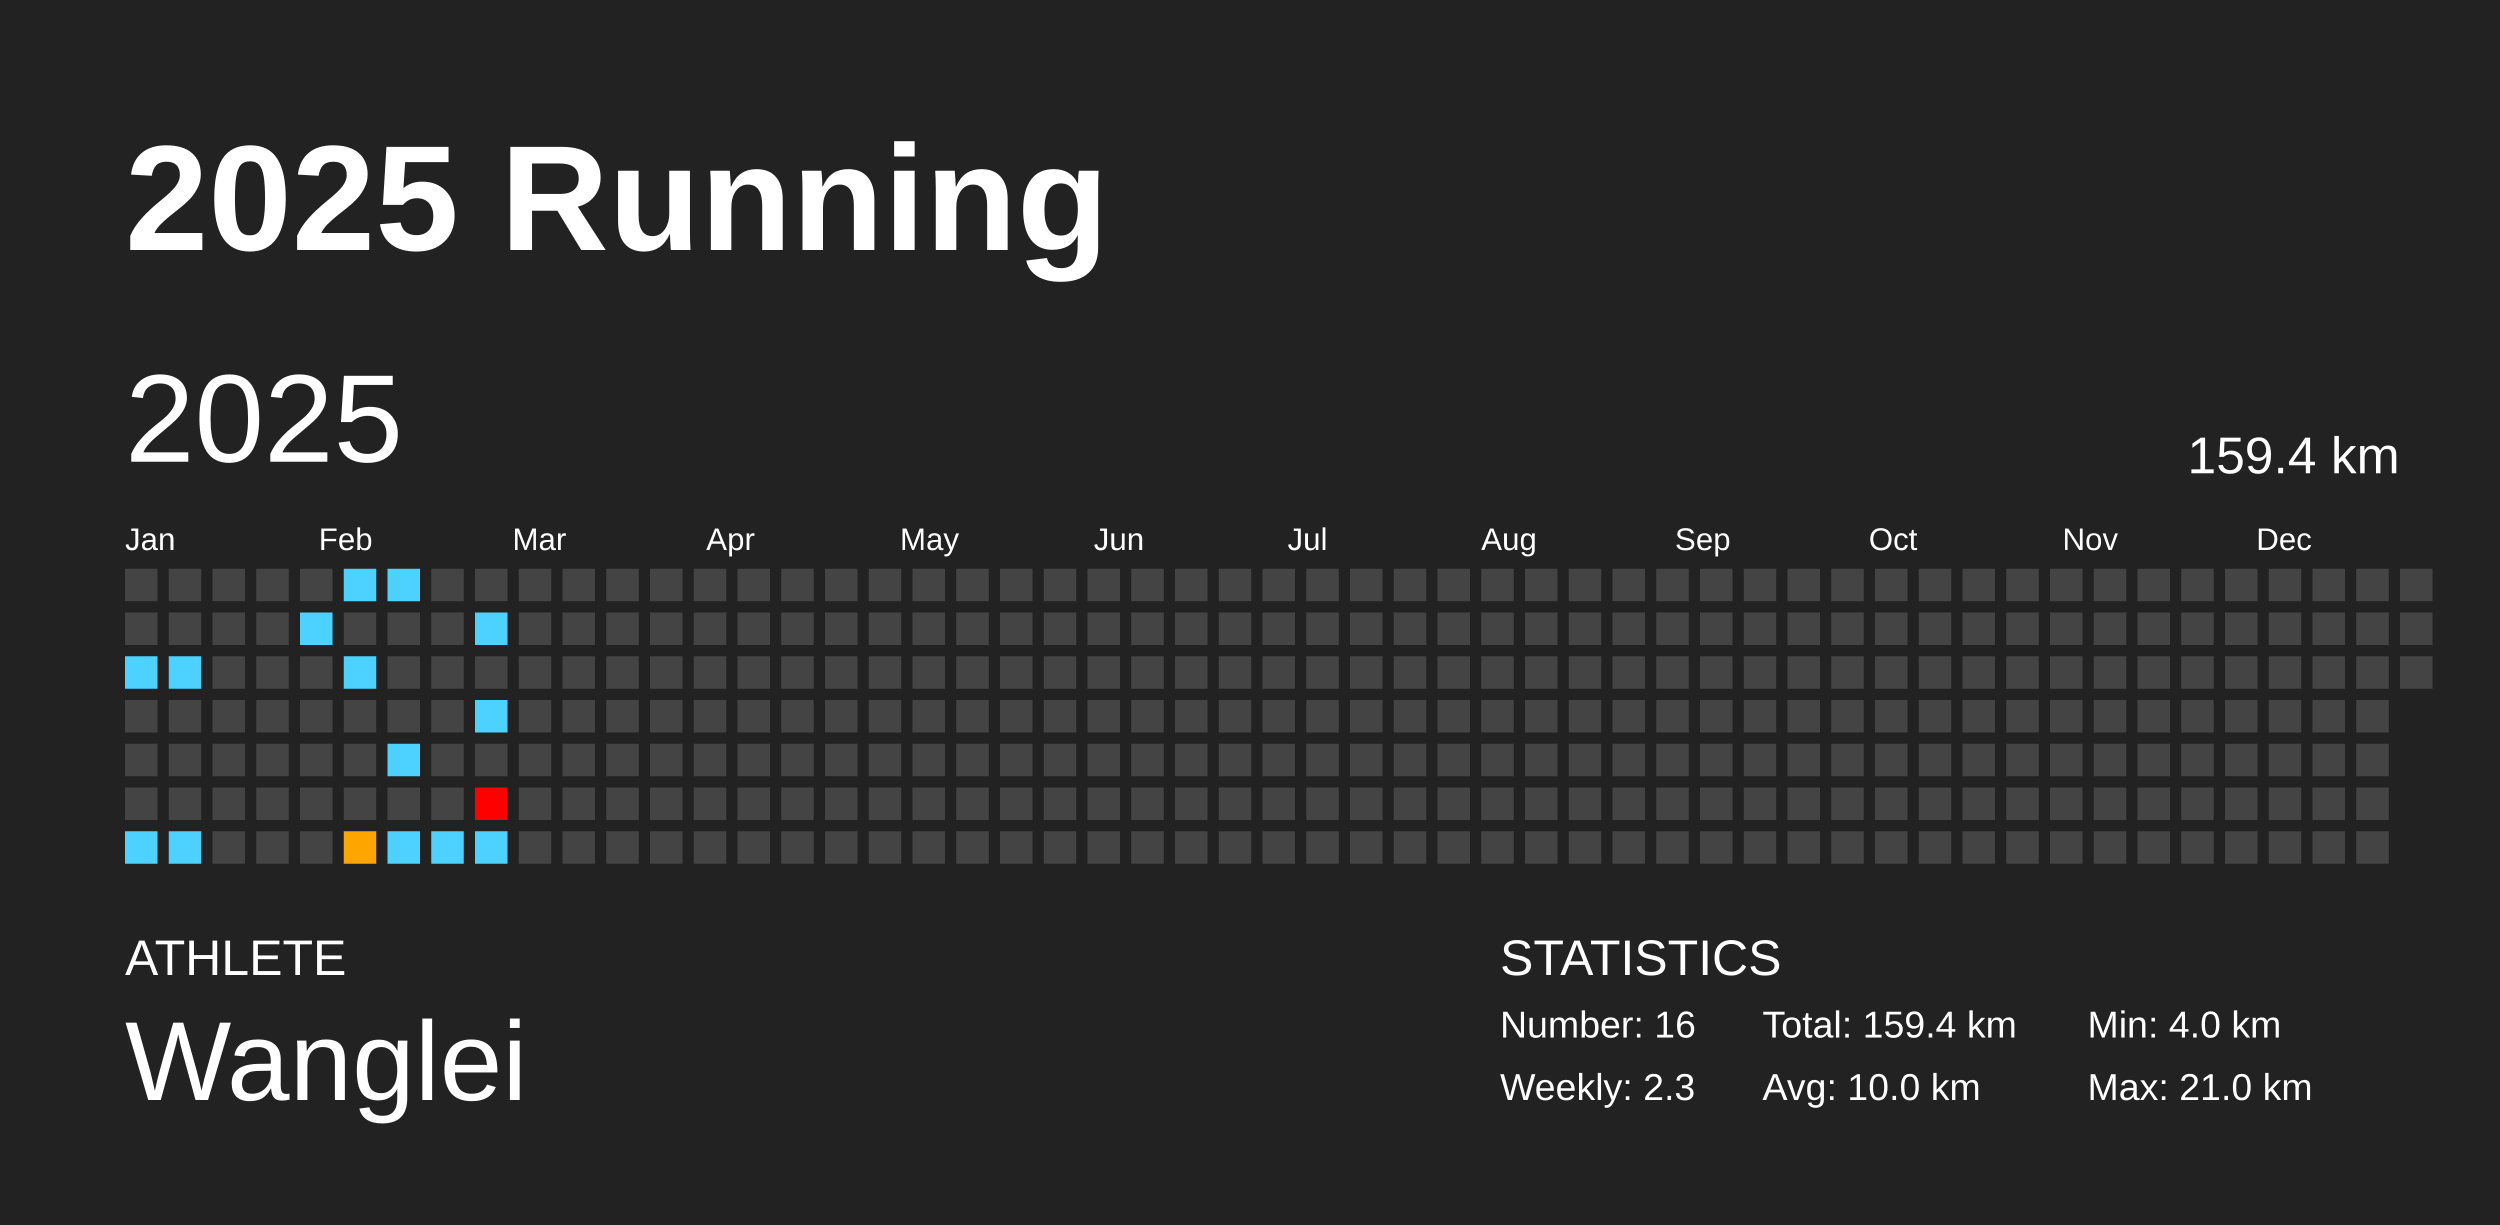
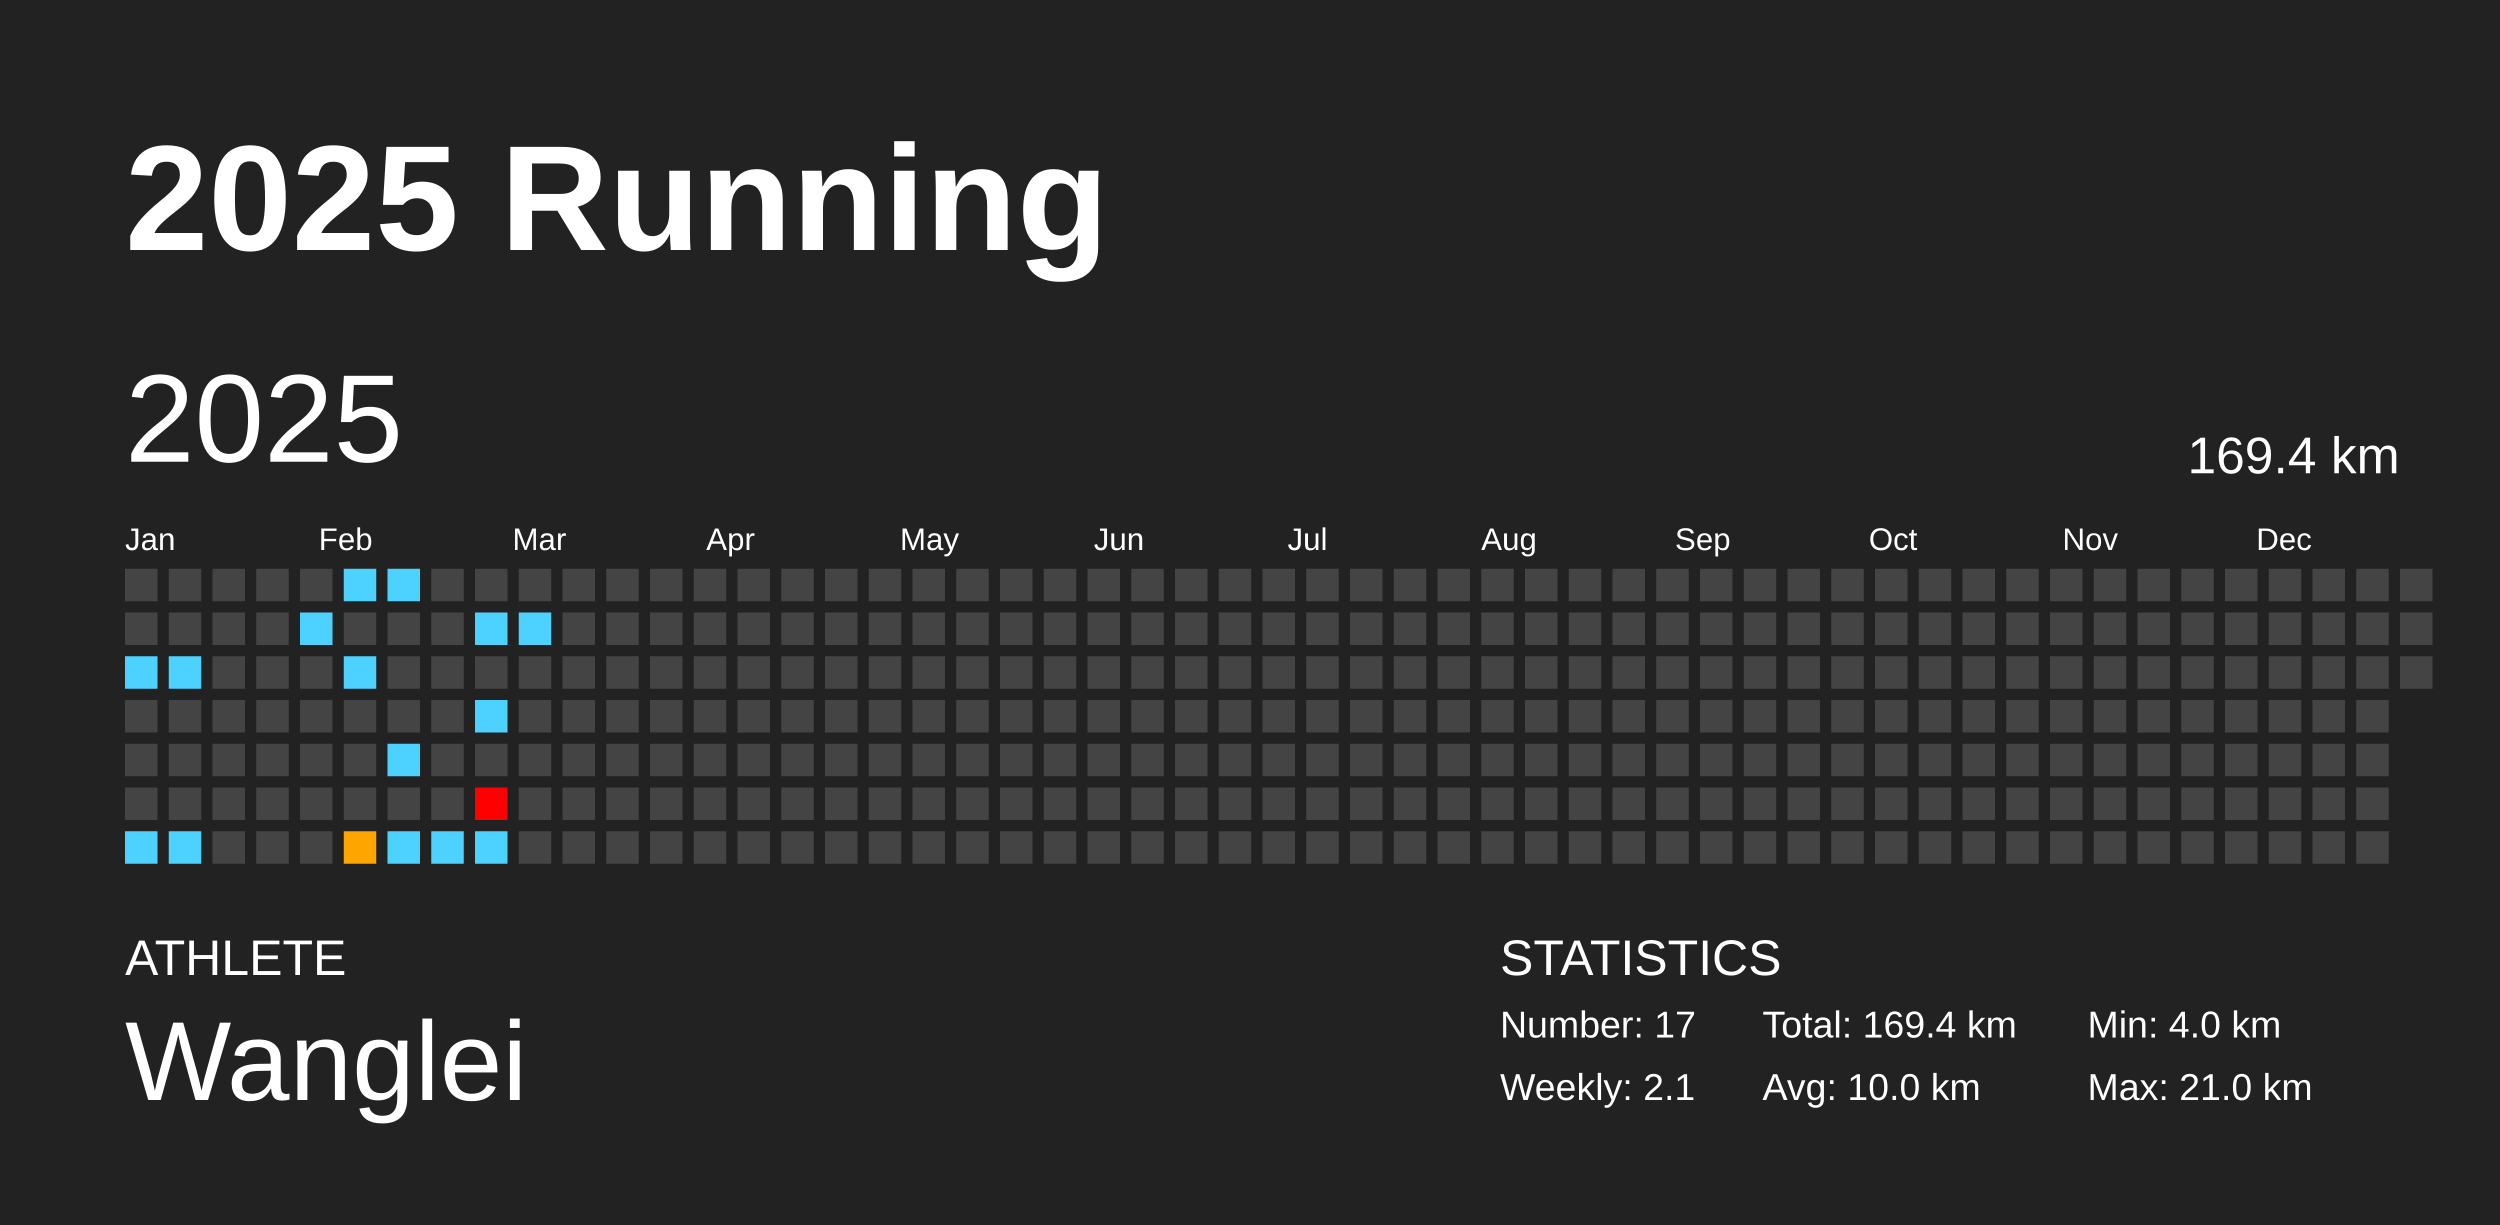
<svg xmlns="http://www.w3.org/2000/svg" baseProfile="full" height="98mm" version="1.1" viewBox="0,0,200,98" width="200mm">
  <defs />
  <rect fill="#222222" height="98" width="200" x="0" y="0" />
  <text fill="#FFFFFF" style="font-size:12px; font-family:Arial; font-weight:bold;" x="10" y="20">2025 Running</text>
  <text fill="#FFFFFF" style="font-size:4px; font-family:Arial" x="10" y="78">ATHLETE</text>
  <text fill="#FFFFFF" style="font-size:9px; font-family:Arial" x="10" y="88">Wanglei</text>
  <text fill="#FFFFFF" style="font-size:4px; font-family:Arial" x="120" y="78">STATISTICS</text>
-   <text fill="#FFFFFF" style="font-size:3px; font-family:Arial" x="120" y="83">Number: 16</text>
-   <text fill="#FFFFFF" style="font-size:3px; font-family:Arial" x="120" y="88">Weekly: 2.3</text>
-   <text fill="#FFFFFF" style="font-size:3px; font-family:Arial" x="141" y="83">Total: 159.4 km</text>
+   <text fill="#FFFFFF" style="font-size:3px; font-family:Arial" x="120" y="83">Number: 17</text>
+   <text fill="#FFFFFF" style="font-size:3px; font-family:Arial" x="120" y="88">Weekly: 2.1</text>
+   <text fill="#FFFFFF" style="font-size:3px; font-family:Arial" x="141" y="83">Total: 169.4 km</text>
  <text fill="#FFFFFF" style="font-size:3px; font-family:Arial" x="141" y="88">Avg: 10.0 km</text>
  <text fill="#FFFFFF" style="font-size:3px; font-family:Arial" x="167" y="83">Min: 4.0 km</text>
  <text fill="#FFFFFF" style="font-size:3px; font-family:Arial" x="167" y="88">Max: 21.0 km</text>
  <text dominant-baseline="hanging" fill="#FFFFFF" style="font-size:10.0px; font-family:Arial;" x="10" y="30">2025</text>
-   <text dominant-baseline="hanging" fill="#FFFFFF" style="font-size:4.125px; font-family:Arial;" x="175" y="35">159.4 km</text>
+   <text dominant-baseline="hanging" fill="#FFFFFF" style="font-size:4.125px; font-family:Arial;" x="175" y="35">169.4 km</text>
  <text fill="#FFFFFF" style="font-size:2.5px; font-family:Arial" x="10.0" y="44">Jan</text>
  <text fill="#FFFFFF" style="font-size:2.5px; font-family:Arial" x="25.5" y="44">Feb</text>
  <text fill="#FFFFFF" style="font-size:2.5px; font-family:Arial" x="41.0" y="44">Mar</text>
  <text fill="#FFFFFF" style="font-size:2.5px; font-family:Arial" x="56.5" y="44">Apr</text>
  <text fill="#FFFFFF" style="font-size:2.5px; font-family:Arial" x="72.0" y="44">May</text>
  <text fill="#FFFFFF" style="font-size:2.5px; font-family:Arial" x="87.5" y="44">Jun</text>
  <text fill="#FFFFFF" style="font-size:2.5px; font-family:Arial" x="103.0" y="44">Jul</text>
  <text fill="#FFFFFF" style="font-size:2.5px; font-family:Arial" x="118.5" y="44">Aug</text>
  <text fill="#FFFFFF" style="font-size:2.5px; font-family:Arial" x="134.0" y="44">Sep</text>
  <text fill="#FFFFFF" style="font-size:2.5px; font-family:Arial" x="149.5" y="44">Oct</text>
  <text fill="#FFFFFF" style="font-size:2.5px; font-family:Arial" x="165.0" y="44">Nov</text>
  <text fill="#FFFFFF" style="font-size:2.5px; font-family:Arial" x="180.5" y="44">Dec</text>
  <rect fill="#444444" height="2.6" width="2.6" x="10.0" y="45.5" />
  <rect fill="#444444" height="2.6" width="2.6" x="10.0" y="49.0" />
  <rect fill="#4dd2ff" height="2.6" width="2.6" x="10.0" y="52.5" />
  <rect fill="#444444" height="2.6" width="2.6" x="10.0" y="56.0" />
  <rect fill="#444444" height="2.6" width="2.6" x="10.0" y="59.5" />
  <rect fill="#444444" height="2.6" width="2.6" x="10.0" y="63.0" />
  <rect fill="#4dd2ff" height="2.6" width="2.6" x="10.0" y="66.5" />
  <rect fill="#444444" height="2.6" width="2.6" x="13.5" y="45.5" />
  <rect fill="#444444" height="2.6" width="2.6" x="13.5" y="49.0" />
  <rect fill="#4dd2ff" height="2.6" width="2.6" x="13.5" y="52.5" />
  <rect fill="#444444" height="2.6" width="2.6" x="13.5" y="56.0" />
  <rect fill="#444444" height="2.6" width="2.6" x="13.5" y="59.5" />
  <rect fill="#444444" height="2.6" width="2.6" x="13.5" y="63.0" />
  <rect fill="#4dd2ff" height="2.6" width="2.6" x="13.5" y="66.5" />
  <rect fill="#444444" height="2.6" width="2.6" x="17.0" y="45.5" />
  <rect fill="#444444" height="2.6" width="2.6" x="17.0" y="49.0" />
  <rect fill="#444444" height="2.6" width="2.6" x="17.0" y="52.5" />
  <rect fill="#444444" height="2.6" width="2.6" x="17.0" y="56.0" />
  <rect fill="#444444" height="2.6" width="2.6" x="17.0" y="59.5" />
  <rect fill="#444444" height="2.6" width="2.6" x="17.0" y="63.0" />
  <rect fill="#444444" height="2.6" width="2.6" x="17.0" y="66.5" />
  <rect fill="#444444" height="2.6" width="2.6" x="20.5" y="45.5" />
  <rect fill="#444444" height="2.6" width="2.6" x="20.5" y="49.0" />
  <rect fill="#444444" height="2.6" width="2.6" x="20.5" y="52.5" />
  <rect fill="#444444" height="2.6" width="2.6" x="20.5" y="56.0" />
  <rect fill="#444444" height="2.6" width="2.6" x="20.5" y="59.5" />
  <rect fill="#444444" height="2.6" width="2.6" x="20.5" y="63.0" />
  <rect fill="#444444" height="2.6" width="2.6" x="20.5" y="66.5" />
  <rect fill="#444444" height="2.6" width="2.6" x="24.0" y="45.5" />
  <rect fill="#4dd2ff" height="2.6" width="2.6" x="24.0" y="49.0" />
  <rect fill="#444444" height="2.6" width="2.6" x="24.0" y="52.5" />
  <rect fill="#444444" height="2.6" width="2.6" x="24.0" y="56.0" />
  <rect fill="#444444" height="2.6" width="2.6" x="24.0" y="59.5" />
  <rect fill="#444444" height="2.6" width="2.6" x="24.0" y="63.0" />
  <rect fill="#444444" height="2.6" width="2.6" x="24.0" y="66.5" />
  <rect fill="#4dd2ff" height="2.6" width="2.6" x="27.5" y="45.5" />
  <rect fill="#444444" height="2.6" width="2.6" x="27.5" y="49.0" />
  <rect fill="#4dd2ff" height="2.6" width="2.6" x="27.5" y="52.5" />
  <rect fill="#444444" height="2.6" width="2.6" x="27.5" y="56.0" />
  <rect fill="#444444" height="2.6" width="2.6" x="27.5" y="59.5" />
  <rect fill="#444444" height="2.6" width="2.6" x="27.5" y="63.0" />
  <rect fill="#ffa500" height="2.6" width="2.6" x="27.5" y="66.5" />
  <rect fill="#4dd2ff" height="2.6" width="2.6" x="31.0" y="45.5" />
  <rect fill="#444444" height="2.6" width="2.6" x="31.0" y="49.0" />
  <rect fill="#444444" height="2.6" width="2.6" x="31.0" y="52.5" />
  <rect fill="#444444" height="2.6" width="2.6" x="31.0" y="56.0" />
  <rect fill="#4dd2ff" height="2.6" width="2.6" x="31.0" y="59.5" />
  <rect fill="#444444" height="2.6" width="2.6" x="31.0" y="63.0" />
  <rect fill="#4dd2ff" height="2.6" width="2.6" x="31.0" y="66.5" />
  <rect fill="#444444" height="2.6" width="2.6" x="34.5" y="45.5" />
  <rect fill="#444444" height="2.6" width="2.6" x="34.5" y="49.0" />
  <rect fill="#444444" height="2.6" width="2.6" x="34.5" y="52.5" />
  <rect fill="#444444" height="2.6" width="2.6" x="34.5" y="56.0" />
  <rect fill="#444444" height="2.6" width="2.6" x="34.5" y="59.5" />
  <rect fill="#444444" height="2.6" width="2.6" x="34.5" y="63.0" />
  <rect fill="#4dd2ff" height="2.6" width="2.6" x="34.5" y="66.5" />
  <rect fill="#444444" height="2.6" width="2.6" x="38.0" y="45.5" />
  <rect fill="#4dd2ff" height="2.6" width="2.6" x="38.0" y="49.0" />
  <rect fill="#444444" height="2.6" width="2.6" x="38.0" y="52.5" />
  <rect fill="#4dd2ff" height="2.6" width="2.6" x="38.0" y="56.0" />
  <rect fill="#444444" height="2.6" width="2.6" x="38.0" y="59.5" />
  <rect fill="red" height="2.6" width="2.6" x="38.0" y="63.0" />
  <rect fill="#4dd2ff" height="2.6" width="2.6" x="38.0" y="66.5" />
  <rect fill="#444444" height="2.6" width="2.6" x="41.5" y="45.5" />
-   <rect fill="#444444" height="2.6" width="2.6" x="41.5" y="49.0" />
+   <rect fill="#4dd2ff" height="2.6" width="2.6" x="41.5" y="49.0" />
  <rect fill="#444444" height="2.6" width="2.6" x="41.5" y="52.5" />
  <rect fill="#444444" height="2.6" width="2.6" x="41.5" y="56.0" />
  <rect fill="#444444" height="2.6" width="2.6" x="41.5" y="59.5" />
  <rect fill="#444444" height="2.6" width="2.6" x="41.5" y="63.0" />
  <rect fill="#444444" height="2.6" width="2.6" x="41.5" y="66.5" />
  <rect fill="#444444" height="2.6" width="2.6" x="45.0" y="45.5" />
  <rect fill="#444444" height="2.6" width="2.6" x="45.0" y="49.0" />
  <rect fill="#444444" height="2.6" width="2.6" x="45.0" y="52.5" />
  <rect fill="#444444" height="2.6" width="2.6" x="45.0" y="56.0" />
  <rect fill="#444444" height="2.6" width="2.6" x="45.0" y="59.5" />
  <rect fill="#444444" height="2.6" width="2.6" x="45.0" y="63.0" />
  <rect fill="#444444" height="2.6" width="2.6" x="45.0" y="66.5" />
  <rect fill="#444444" height="2.6" width="2.6" x="48.5" y="45.5" />
  <rect fill="#444444" height="2.6" width="2.6" x="48.5" y="49.0" />
  <rect fill="#444444" height="2.6" width="2.6" x="48.5" y="52.5" />
  <rect fill="#444444" height="2.6" width="2.6" x="48.5" y="56.0" />
  <rect fill="#444444" height="2.6" width="2.6" x="48.5" y="59.5" />
  <rect fill="#444444" height="2.6" width="2.6" x="48.5" y="63.0" />
  <rect fill="#444444" height="2.6" width="2.6" x="48.5" y="66.5" />
  <rect fill="#444444" height="2.6" width="2.6" x="52.0" y="45.5" />
  <rect fill="#444444" height="2.6" width="2.6" x="52.0" y="49.0" />
  <rect fill="#444444" height="2.6" width="2.6" x="52.0" y="52.5" />
  <rect fill="#444444" height="2.6" width="2.6" x="52.0" y="56.0" />
  <rect fill="#444444" height="2.6" width="2.6" x="52.0" y="59.5" />
  <rect fill="#444444" height="2.6" width="2.6" x="52.0" y="63.0" />
  <rect fill="#444444" height="2.6" width="2.6" x="52.0" y="66.5" />
  <rect fill="#444444" height="2.6" width="2.6" x="55.5" y="45.5" />
  <rect fill="#444444" height="2.6" width="2.6" x="55.5" y="49.0" />
  <rect fill="#444444" height="2.6" width="2.6" x="55.5" y="52.5" />
  <rect fill="#444444" height="2.6" width="2.6" x="55.5" y="56.0" />
  <rect fill="#444444" height="2.6" width="2.6" x="55.5" y="59.5" />
  <rect fill="#444444" height="2.6" width="2.6" x="55.5" y="63.0" />
  <rect fill="#444444" height="2.6" width="2.6" x="55.5" y="66.5" />
  <rect fill="#444444" height="2.6" width="2.6" x="59.0" y="45.5" />
  <rect fill="#444444" height="2.6" width="2.6" x="59.0" y="49.0" />
  <rect fill="#444444" height="2.6" width="2.6" x="59.0" y="52.5" />
  <rect fill="#444444" height="2.6" width="2.6" x="59.0" y="56.0" />
  <rect fill="#444444" height="2.6" width="2.6" x="59.0" y="59.5" />
  <rect fill="#444444" height="2.6" width="2.6" x="59.0" y="63.0" />
  <rect fill="#444444" height="2.6" width="2.6" x="59.0" y="66.5" />
  <rect fill="#444444" height="2.6" width="2.6" x="62.5" y="45.5" />
  <rect fill="#444444" height="2.6" width="2.6" x="62.5" y="49.0" />
  <rect fill="#444444" height="2.6" width="2.6" x="62.5" y="52.5" />
  <rect fill="#444444" height="2.6" width="2.6" x="62.5" y="56.0" />
  <rect fill="#444444" height="2.6" width="2.6" x="62.5" y="59.5" />
  <rect fill="#444444" height="2.6" width="2.6" x="62.5" y="63.0" />
  <rect fill="#444444" height="2.6" width="2.6" x="62.5" y="66.5" />
  <rect fill="#444444" height="2.6" width="2.6" x="66.0" y="45.5" />
  <rect fill="#444444" height="2.6" width="2.6" x="66.0" y="49.0" />
  <rect fill="#444444" height="2.6" width="2.6" x="66.0" y="52.5" />
  <rect fill="#444444" height="2.6" width="2.6" x="66.0" y="56.0" />
  <rect fill="#444444" height="2.6" width="2.6" x="66.0" y="59.5" />
  <rect fill="#444444" height="2.6" width="2.6" x="66.0" y="63.0" />
  <rect fill="#444444" height="2.6" width="2.6" x="66.0" y="66.5" />
  <rect fill="#444444" height="2.6" width="2.6" x="69.5" y="45.5" />
  <rect fill="#444444" height="2.6" width="2.6" x="69.5" y="49.0" />
  <rect fill="#444444" height="2.6" width="2.6" x="69.5" y="52.5" />
  <rect fill="#444444" height="2.6" width="2.6" x="69.5" y="56.0" />
  <rect fill="#444444" height="2.6" width="2.6" x="69.5" y="59.5" />
  <rect fill="#444444" height="2.6" width="2.6" x="69.5" y="63.0" />
  <rect fill="#444444" height="2.6" width="2.6" x="69.5" y="66.5" />
  <rect fill="#444444" height="2.6" width="2.6" x="73.0" y="45.5" />
  <rect fill="#444444" height="2.6" width="2.6" x="73.0" y="49.0" />
  <rect fill="#444444" height="2.6" width="2.6" x="73.0" y="52.5" />
  <rect fill="#444444" height="2.6" width="2.6" x="73.0" y="56.0" />
  <rect fill="#444444" height="2.6" width="2.6" x="73.0" y="59.5" />
  <rect fill="#444444" height="2.6" width="2.6" x="73.0" y="63.0" />
  <rect fill="#444444" height="2.6" width="2.6" x="73.0" y="66.5" />
  <rect fill="#444444" height="2.6" width="2.6" x="76.5" y="45.5" />
  <rect fill="#444444" height="2.6" width="2.6" x="76.5" y="49.0" />
  <rect fill="#444444" height="2.6" width="2.6" x="76.5" y="52.5" />
  <rect fill="#444444" height="2.6" width="2.6" x="76.5" y="56.0" />
  <rect fill="#444444" height="2.6" width="2.6" x="76.5" y="59.5" />
  <rect fill="#444444" height="2.6" width="2.6" x="76.5" y="63.0" />
  <rect fill="#444444" height="2.6" width="2.6" x="76.5" y="66.5" />
  <rect fill="#444444" height="2.6" width="2.6" x="80.0" y="45.5" />
  <rect fill="#444444" height="2.6" width="2.6" x="80.0" y="49.0" />
  <rect fill="#444444" height="2.6" width="2.6" x="80.0" y="52.5" />
  <rect fill="#444444" height="2.6" width="2.6" x="80.0" y="56.0" />
  <rect fill="#444444" height="2.6" width="2.6" x="80.0" y="59.5" />
  <rect fill="#444444" height="2.6" width="2.6" x="80.0" y="63.0" />
  <rect fill="#444444" height="2.6" width="2.6" x="80.0" y="66.5" />
  <rect fill="#444444" height="2.6" width="2.6" x="83.5" y="45.5" />
  <rect fill="#444444" height="2.6" width="2.6" x="83.5" y="49.0" />
  <rect fill="#444444" height="2.6" width="2.6" x="83.5" y="52.5" />
  <rect fill="#444444" height="2.6" width="2.6" x="83.5" y="56.0" />
  <rect fill="#444444" height="2.6" width="2.6" x="83.5" y="59.5" />
  <rect fill="#444444" height="2.6" width="2.6" x="83.5" y="63.0" />
  <rect fill="#444444" height="2.6" width="2.6" x="83.5" y="66.5" />
  <rect fill="#444444" height="2.6" width="2.6" x="87.0" y="45.5" />
  <rect fill="#444444" height="2.6" width="2.6" x="87.0" y="49.0" />
  <rect fill="#444444" height="2.6" width="2.6" x="87.0" y="52.5" />
  <rect fill="#444444" height="2.6" width="2.6" x="87.0" y="56.0" />
  <rect fill="#444444" height="2.6" width="2.6" x="87.0" y="59.5" />
  <rect fill="#444444" height="2.6" width="2.6" x="87.0" y="63.0" />
  <rect fill="#444444" height="2.6" width="2.6" x="87.0" y="66.5" />
  <rect fill="#444444" height="2.6" width="2.6" x="90.5" y="45.5" />
  <rect fill="#444444" height="2.6" width="2.6" x="90.5" y="49.0" />
  <rect fill="#444444" height="2.6" width="2.6" x="90.5" y="52.5" />
  <rect fill="#444444" height="2.6" width="2.6" x="90.5" y="56.0" />
  <rect fill="#444444" height="2.6" width="2.6" x="90.5" y="59.5" />
  <rect fill="#444444" height="2.6" width="2.6" x="90.5" y="63.0" />
  <rect fill="#444444" height="2.6" width="2.6" x="90.5" y="66.5" />
  <rect fill="#444444" height="2.6" width="2.6" x="94.0" y="45.5" />
  <rect fill="#444444" height="2.6" width="2.6" x="94.0" y="49.0" />
  <rect fill="#444444" height="2.6" width="2.6" x="94.0" y="52.5" />
  <rect fill="#444444" height="2.6" width="2.6" x="94.0" y="56.0" />
  <rect fill="#444444" height="2.6" width="2.6" x="94.0" y="59.5" />
  <rect fill="#444444" height="2.6" width="2.6" x="94.0" y="63.0" />
  <rect fill="#444444" height="2.6" width="2.6" x="94.0" y="66.5" />
  <rect fill="#444444" height="2.6" width="2.6" x="97.5" y="45.5" />
  <rect fill="#444444" height="2.6" width="2.6" x="97.5" y="49.0" />
  <rect fill="#444444" height="2.6" width="2.6" x="97.5" y="52.5" />
  <rect fill="#444444" height="2.6" width="2.6" x="97.5" y="56.0" />
  <rect fill="#444444" height="2.6" width="2.6" x="97.5" y="59.5" />
  <rect fill="#444444" height="2.6" width="2.6" x="97.5" y="63.0" />
  <rect fill="#444444" height="2.6" width="2.6" x="97.5" y="66.5" />
  <rect fill="#444444" height="2.6" width="2.6" x="101.0" y="45.5" />
  <rect fill="#444444" height="2.6" width="2.6" x="101.0" y="49.0" />
  <rect fill="#444444" height="2.6" width="2.6" x="101.0" y="52.5" />
  <rect fill="#444444" height="2.6" width="2.6" x="101.0" y="56.0" />
  <rect fill="#444444" height="2.6" width="2.6" x="101.0" y="59.5" />
  <rect fill="#444444" height="2.6" width="2.6" x="101.0" y="63.0" />
  <rect fill="#444444" height="2.6" width="2.6" x="101.0" y="66.5" />
  <rect fill="#444444" height="2.6" width="2.6" x="104.5" y="45.5" />
  <rect fill="#444444" height="2.6" width="2.6" x="104.5" y="49.0" />
  <rect fill="#444444" height="2.6" width="2.6" x="104.5" y="52.5" />
  <rect fill="#444444" height="2.6" width="2.6" x="104.5" y="56.0" />
  <rect fill="#444444" height="2.6" width="2.6" x="104.5" y="59.5" />
  <rect fill="#444444" height="2.6" width="2.6" x="104.5" y="63.0" />
  <rect fill="#444444" height="2.6" width="2.6" x="104.5" y="66.5" />
  <rect fill="#444444" height="2.6" width="2.6" x="108.0" y="45.5" />
  <rect fill="#444444" height="2.6" width="2.6" x="108.0" y="49.0" />
  <rect fill="#444444" height="2.6" width="2.6" x="108.0" y="52.5" />
  <rect fill="#444444" height="2.6" width="2.6" x="108.0" y="56.0" />
  <rect fill="#444444" height="2.6" width="2.6" x="108.0" y="59.5" />
  <rect fill="#444444" height="2.6" width="2.6" x="108.0" y="63.0" />
  <rect fill="#444444" height="2.6" width="2.6" x="108.0" y="66.5" />
  <rect fill="#444444" height="2.6" width="2.6" x="111.5" y="45.5" />
  <rect fill="#444444" height="2.6" width="2.6" x="111.5" y="49.0" />
  <rect fill="#444444" height="2.6" width="2.6" x="111.5" y="52.5" />
  <rect fill="#444444" height="2.6" width="2.6" x="111.5" y="56.0" />
  <rect fill="#444444" height="2.6" width="2.6" x="111.5" y="59.5" />
  <rect fill="#444444" height="2.6" width="2.6" x="111.5" y="63.0" />
  <rect fill="#444444" height="2.6" width="2.6" x="111.5" y="66.5" />
  <rect fill="#444444" height="2.6" width="2.6" x="115.0" y="45.5" />
  <rect fill="#444444" height="2.6" width="2.6" x="115.0" y="49.0" />
  <rect fill="#444444" height="2.6" width="2.6" x="115.0" y="52.5" />
  <rect fill="#444444" height="2.6" width="2.6" x="115.0" y="56.0" />
  <rect fill="#444444" height="2.6" width="2.6" x="115.0" y="59.5" />
  <rect fill="#444444" height="2.6" width="2.6" x="115.0" y="63.0" />
  <rect fill="#444444" height="2.6" width="2.6" x="115.0" y="66.5" />
  <rect fill="#444444" height="2.6" width="2.6" x="118.5" y="45.5" />
  <rect fill="#444444" height="2.6" width="2.6" x="118.5" y="49.0" />
  <rect fill="#444444" height="2.6" width="2.6" x="118.5" y="52.5" />
  <rect fill="#444444" height="2.6" width="2.6" x="118.5" y="56.0" />
  <rect fill="#444444" height="2.6" width="2.6" x="118.5" y="59.5" />
  <rect fill="#444444" height="2.6" width="2.6" x="118.5" y="63.0" />
  <rect fill="#444444" height="2.6" width="2.6" x="118.5" y="66.5" />
  <rect fill="#444444" height="2.6" width="2.6" x="122.0" y="45.5" />
  <rect fill="#444444" height="2.6" width="2.6" x="122.0" y="49.0" />
  <rect fill="#444444" height="2.6" width="2.6" x="122.0" y="52.5" />
  <rect fill="#444444" height="2.6" width="2.6" x="122.0" y="56.0" />
  <rect fill="#444444" height="2.6" width="2.6" x="122.0" y="59.5" />
  <rect fill="#444444" height="2.6" width="2.6" x="122.0" y="63.0" />
  <rect fill="#444444" height="2.6" width="2.6" x="122.0" y="66.5" />
  <rect fill="#444444" height="2.6" width="2.6" x="125.5" y="45.5" />
  <rect fill="#444444" height="2.6" width="2.6" x="125.5" y="49.0" />
  <rect fill="#444444" height="2.6" width="2.6" x="125.5" y="52.5" />
  <rect fill="#444444" height="2.6" width="2.6" x="125.5" y="56.0" />
  <rect fill="#444444" height="2.6" width="2.6" x="125.5" y="59.5" />
  <rect fill="#444444" height="2.6" width="2.6" x="125.5" y="63.0" />
  <rect fill="#444444" height="2.6" width="2.6" x="125.5" y="66.5" />
  <rect fill="#444444" height="2.6" width="2.6" x="129.0" y="45.5" />
  <rect fill="#444444" height="2.6" width="2.6" x="129.0" y="49.0" />
  <rect fill="#444444" height="2.6" width="2.6" x="129.0" y="52.5" />
  <rect fill="#444444" height="2.6" width="2.6" x="129.0" y="56.0" />
  <rect fill="#444444" height="2.6" width="2.6" x="129.0" y="59.5" />
  <rect fill="#444444" height="2.6" width="2.6" x="129.0" y="63.0" />
  <rect fill="#444444" height="2.6" width="2.6" x="129.0" y="66.5" />
  <rect fill="#444444" height="2.6" width="2.6" x="132.5" y="45.5" />
  <rect fill="#444444" height="2.6" width="2.6" x="132.5" y="49.0" />
  <rect fill="#444444" height="2.6" width="2.6" x="132.5" y="52.5" />
  <rect fill="#444444" height="2.6" width="2.6" x="132.5" y="56.0" />
  <rect fill="#444444" height="2.6" width="2.6" x="132.5" y="59.5" />
  <rect fill="#444444" height="2.6" width="2.6" x="132.5" y="63.0" />
  <rect fill="#444444" height="2.6" width="2.6" x="132.5" y="66.5" />
  <rect fill="#444444" height="2.6" width="2.6" x="136.0" y="45.5" />
  <rect fill="#444444" height="2.6" width="2.6" x="136.0" y="49.0" />
  <rect fill="#444444" height="2.6" width="2.6" x="136.0" y="52.5" />
  <rect fill="#444444" height="2.6" width="2.6" x="136.0" y="56.0" />
  <rect fill="#444444" height="2.6" width="2.6" x="136.0" y="59.5" />
  <rect fill="#444444" height="2.6" width="2.6" x="136.0" y="63.0" />
  <rect fill="#444444" height="2.6" width="2.6" x="136.0" y="66.5" />
  <rect fill="#444444" height="2.6" width="2.6" x="139.5" y="45.5" />
  <rect fill="#444444" height="2.6" width="2.6" x="139.5" y="49.0" />
  <rect fill="#444444" height="2.6" width="2.6" x="139.5" y="52.5" />
  <rect fill="#444444" height="2.6" width="2.6" x="139.5" y="56.0" />
  <rect fill="#444444" height="2.6" width="2.6" x="139.5" y="59.5" />
  <rect fill="#444444" height="2.6" width="2.6" x="139.5" y="63.0" />
  <rect fill="#444444" height="2.6" width="2.6" x="139.5" y="66.5" />
  <rect fill="#444444" height="2.6" width="2.6" x="143.0" y="45.5" />
  <rect fill="#444444" height="2.6" width="2.6" x="143.0" y="49.0" />
  <rect fill="#444444" height="2.6" width="2.6" x="143.0" y="52.5" />
  <rect fill="#444444" height="2.6" width="2.6" x="143.0" y="56.0" />
  <rect fill="#444444" height="2.6" width="2.6" x="143.0" y="59.5" />
  <rect fill="#444444" height="2.6" width="2.6" x="143.0" y="63.0" />
  <rect fill="#444444" height="2.6" width="2.6" x="143.0" y="66.5" />
  <rect fill="#444444" height="2.6" width="2.6" x="146.5" y="45.5" />
  <rect fill="#444444" height="2.6" width="2.6" x="146.5" y="49.0" />
  <rect fill="#444444" height="2.6" width="2.6" x="146.5" y="52.5" />
  <rect fill="#444444" height="2.6" width="2.6" x="146.5" y="56.0" />
  <rect fill="#444444" height="2.6" width="2.6" x="146.5" y="59.5" />
  <rect fill="#444444" height="2.6" width="2.6" x="146.5" y="63.0" />
  <rect fill="#444444" height="2.6" width="2.6" x="146.5" y="66.5" />
  <rect fill="#444444" height="2.6" width="2.6" x="150.0" y="45.5" />
  <rect fill="#444444" height="2.6" width="2.6" x="150.0" y="49.0" />
  <rect fill="#444444" height="2.6" width="2.6" x="150.0" y="52.5" />
  <rect fill="#444444" height="2.6" width="2.6" x="150.0" y="56.0" />
  <rect fill="#444444" height="2.6" width="2.6" x="150.0" y="59.5" />
  <rect fill="#444444" height="2.6" width="2.6" x="150.0" y="63.0" />
  <rect fill="#444444" height="2.6" width="2.6" x="150.0" y="66.5" />
  <rect fill="#444444" height="2.6" width="2.6" x="153.5" y="45.5" />
  <rect fill="#444444" height="2.6" width="2.6" x="153.5" y="49.0" />
  <rect fill="#444444" height="2.6" width="2.6" x="153.5" y="52.5" />
  <rect fill="#444444" height="2.6" width="2.6" x="153.5" y="56.0" />
  <rect fill="#444444" height="2.6" width="2.6" x="153.5" y="59.5" />
  <rect fill="#444444" height="2.6" width="2.6" x="153.5" y="63.0" />
  <rect fill="#444444" height="2.6" width="2.6" x="153.5" y="66.5" />
  <rect fill="#444444" height="2.6" width="2.6" x="157.0" y="45.5" />
  <rect fill="#444444" height="2.6" width="2.6" x="157.0" y="49.0" />
  <rect fill="#444444" height="2.6" width="2.6" x="157.0" y="52.5" />
  <rect fill="#444444" height="2.6" width="2.6" x="157.0" y="56.0" />
  <rect fill="#444444" height="2.6" width="2.6" x="157.0" y="59.5" />
  <rect fill="#444444" height="2.6" width="2.6" x="157.0" y="63.0" />
  <rect fill="#444444" height="2.6" width="2.6" x="157.0" y="66.5" />
  <rect fill="#444444" height="2.6" width="2.6" x="160.5" y="45.5" />
  <rect fill="#444444" height="2.6" width="2.6" x="160.5" y="49.0" />
  <rect fill="#444444" height="2.6" width="2.6" x="160.5" y="52.5" />
  <rect fill="#444444" height="2.6" width="2.6" x="160.5" y="56.0" />
  <rect fill="#444444" height="2.6" width="2.6" x="160.5" y="59.5" />
  <rect fill="#444444" height="2.6" width="2.6" x="160.5" y="63.0" />
  <rect fill="#444444" height="2.6" width="2.6" x="160.5" y="66.5" />
  <rect fill="#444444" height="2.6" width="2.6" x="164.0" y="45.5" />
  <rect fill="#444444" height="2.6" width="2.6" x="164.0" y="49.0" />
  <rect fill="#444444" height="2.6" width="2.6" x="164.0" y="52.5" />
  <rect fill="#444444" height="2.6" width="2.6" x="164.0" y="56.0" />
  <rect fill="#444444" height="2.6" width="2.6" x="164.0" y="59.5" />
  <rect fill="#444444" height="2.6" width="2.6" x="164.0" y="63.0" />
  <rect fill="#444444" height="2.6" width="2.6" x="164.0" y="66.5" />
  <rect fill="#444444" height="2.6" width="2.6" x="167.5" y="45.5" />
  <rect fill="#444444" height="2.6" width="2.6" x="167.5" y="49.0" />
  <rect fill="#444444" height="2.6" width="2.6" x="167.5" y="52.5" />
  <rect fill="#444444" height="2.6" width="2.6" x="167.5" y="56.0" />
  <rect fill="#444444" height="2.6" width="2.6" x="167.5" y="59.5" />
  <rect fill="#444444" height="2.6" width="2.6" x="167.5" y="63.0" />
  <rect fill="#444444" height="2.6" width="2.6" x="167.5" y="66.5" />
  <rect fill="#444444" height="2.6" width="2.6" x="171.0" y="45.5" />
  <rect fill="#444444" height="2.6" width="2.6" x="171.0" y="49.0" />
  <rect fill="#444444" height="2.6" width="2.6" x="171.0" y="52.5" />
  <rect fill="#444444" height="2.6" width="2.6" x="171.0" y="56.0" />
  <rect fill="#444444" height="2.6" width="2.6" x="171.0" y="59.5" />
  <rect fill="#444444" height="2.6" width="2.6" x="171.0" y="63.0" />
  <rect fill="#444444" height="2.6" width="2.6" x="171.0" y="66.5" />
  <rect fill="#444444" height="2.6" width="2.6" x="174.5" y="45.5" />
  <rect fill="#444444" height="2.6" width="2.6" x="174.5" y="49.0" />
  <rect fill="#444444" height="2.6" width="2.6" x="174.5" y="52.5" />
  <rect fill="#444444" height="2.6" width="2.6" x="174.5" y="56.0" />
  <rect fill="#444444" height="2.6" width="2.6" x="174.5" y="59.5" />
  <rect fill="#444444" height="2.6" width="2.6" x="174.5" y="63.0" />
  <rect fill="#444444" height="2.6" width="2.6" x="174.5" y="66.5" />
  <rect fill="#444444" height="2.6" width="2.6" x="178.0" y="45.5" />
  <rect fill="#444444" height="2.6" width="2.6" x="178.0" y="49.0" />
  <rect fill="#444444" height="2.6" width="2.6" x="178.0" y="52.5" />
  <rect fill="#444444" height="2.6" width="2.6" x="178.0" y="56.0" />
  <rect fill="#444444" height="2.6" width="2.6" x="178.0" y="59.5" />
  <rect fill="#444444" height="2.6" width="2.6" x="178.0" y="63.0" />
  <rect fill="#444444" height="2.6" width="2.6" x="178.0" y="66.5" />
  <rect fill="#444444" height="2.6" width="2.6" x="181.5" y="45.5" />
  <rect fill="#444444" height="2.6" width="2.6" x="181.5" y="49.0" />
  <rect fill="#444444" height="2.6" width="2.6" x="181.5" y="52.5" />
  <rect fill="#444444" height="2.6" width="2.6" x="181.5" y="56.0" />
  <rect fill="#444444" height="2.6" width="2.6" x="181.5" y="59.5" />
  <rect fill="#444444" height="2.6" width="2.6" x="181.5" y="63.0" />
  <rect fill="#444444" height="2.6" width="2.6" x="181.5" y="66.5" />
  <rect fill="#444444" height="2.6" width="2.6" x="185.0" y="45.5" />
  <rect fill="#444444" height="2.6" width="2.6" x="185.0" y="49.0" />
  <rect fill="#444444" height="2.6" width="2.6" x="185.0" y="52.5" />
  <rect fill="#444444" height="2.6" width="2.6" x="185.0" y="56.0" />
  <rect fill="#444444" height="2.6" width="2.6" x="185.0" y="59.5" />
  <rect fill="#444444" height="2.6" width="2.6" x="185.0" y="63.0" />
  <rect fill="#444444" height="2.6" width="2.6" x="185.0" y="66.5" />
  <rect fill="#444444" height="2.6" width="2.6" x="188.5" y="45.5" />
  <rect fill="#444444" height="2.6" width="2.6" x="188.5" y="49.0" />
  <rect fill="#444444" height="2.6" width="2.6" x="188.5" y="52.5" />
  <rect fill="#444444" height="2.6" width="2.6" x="188.5" y="56.0" />
  <rect fill="#444444" height="2.6" width="2.6" x="188.5" y="59.5" />
  <rect fill="#444444" height="2.6" width="2.6" x="188.5" y="63.0" />
  <rect fill="#444444" height="2.6" width="2.6" x="188.5" y="66.5" />
  <rect fill="#444444" height="2.6" width="2.6" x="192.0" y="45.5" />
  <rect fill="#444444" height="2.6" width="2.6" x="192.0" y="49.0" />
  <rect fill="#444444" height="2.6" width="2.6" x="192.0" y="52.5" />
</svg>
